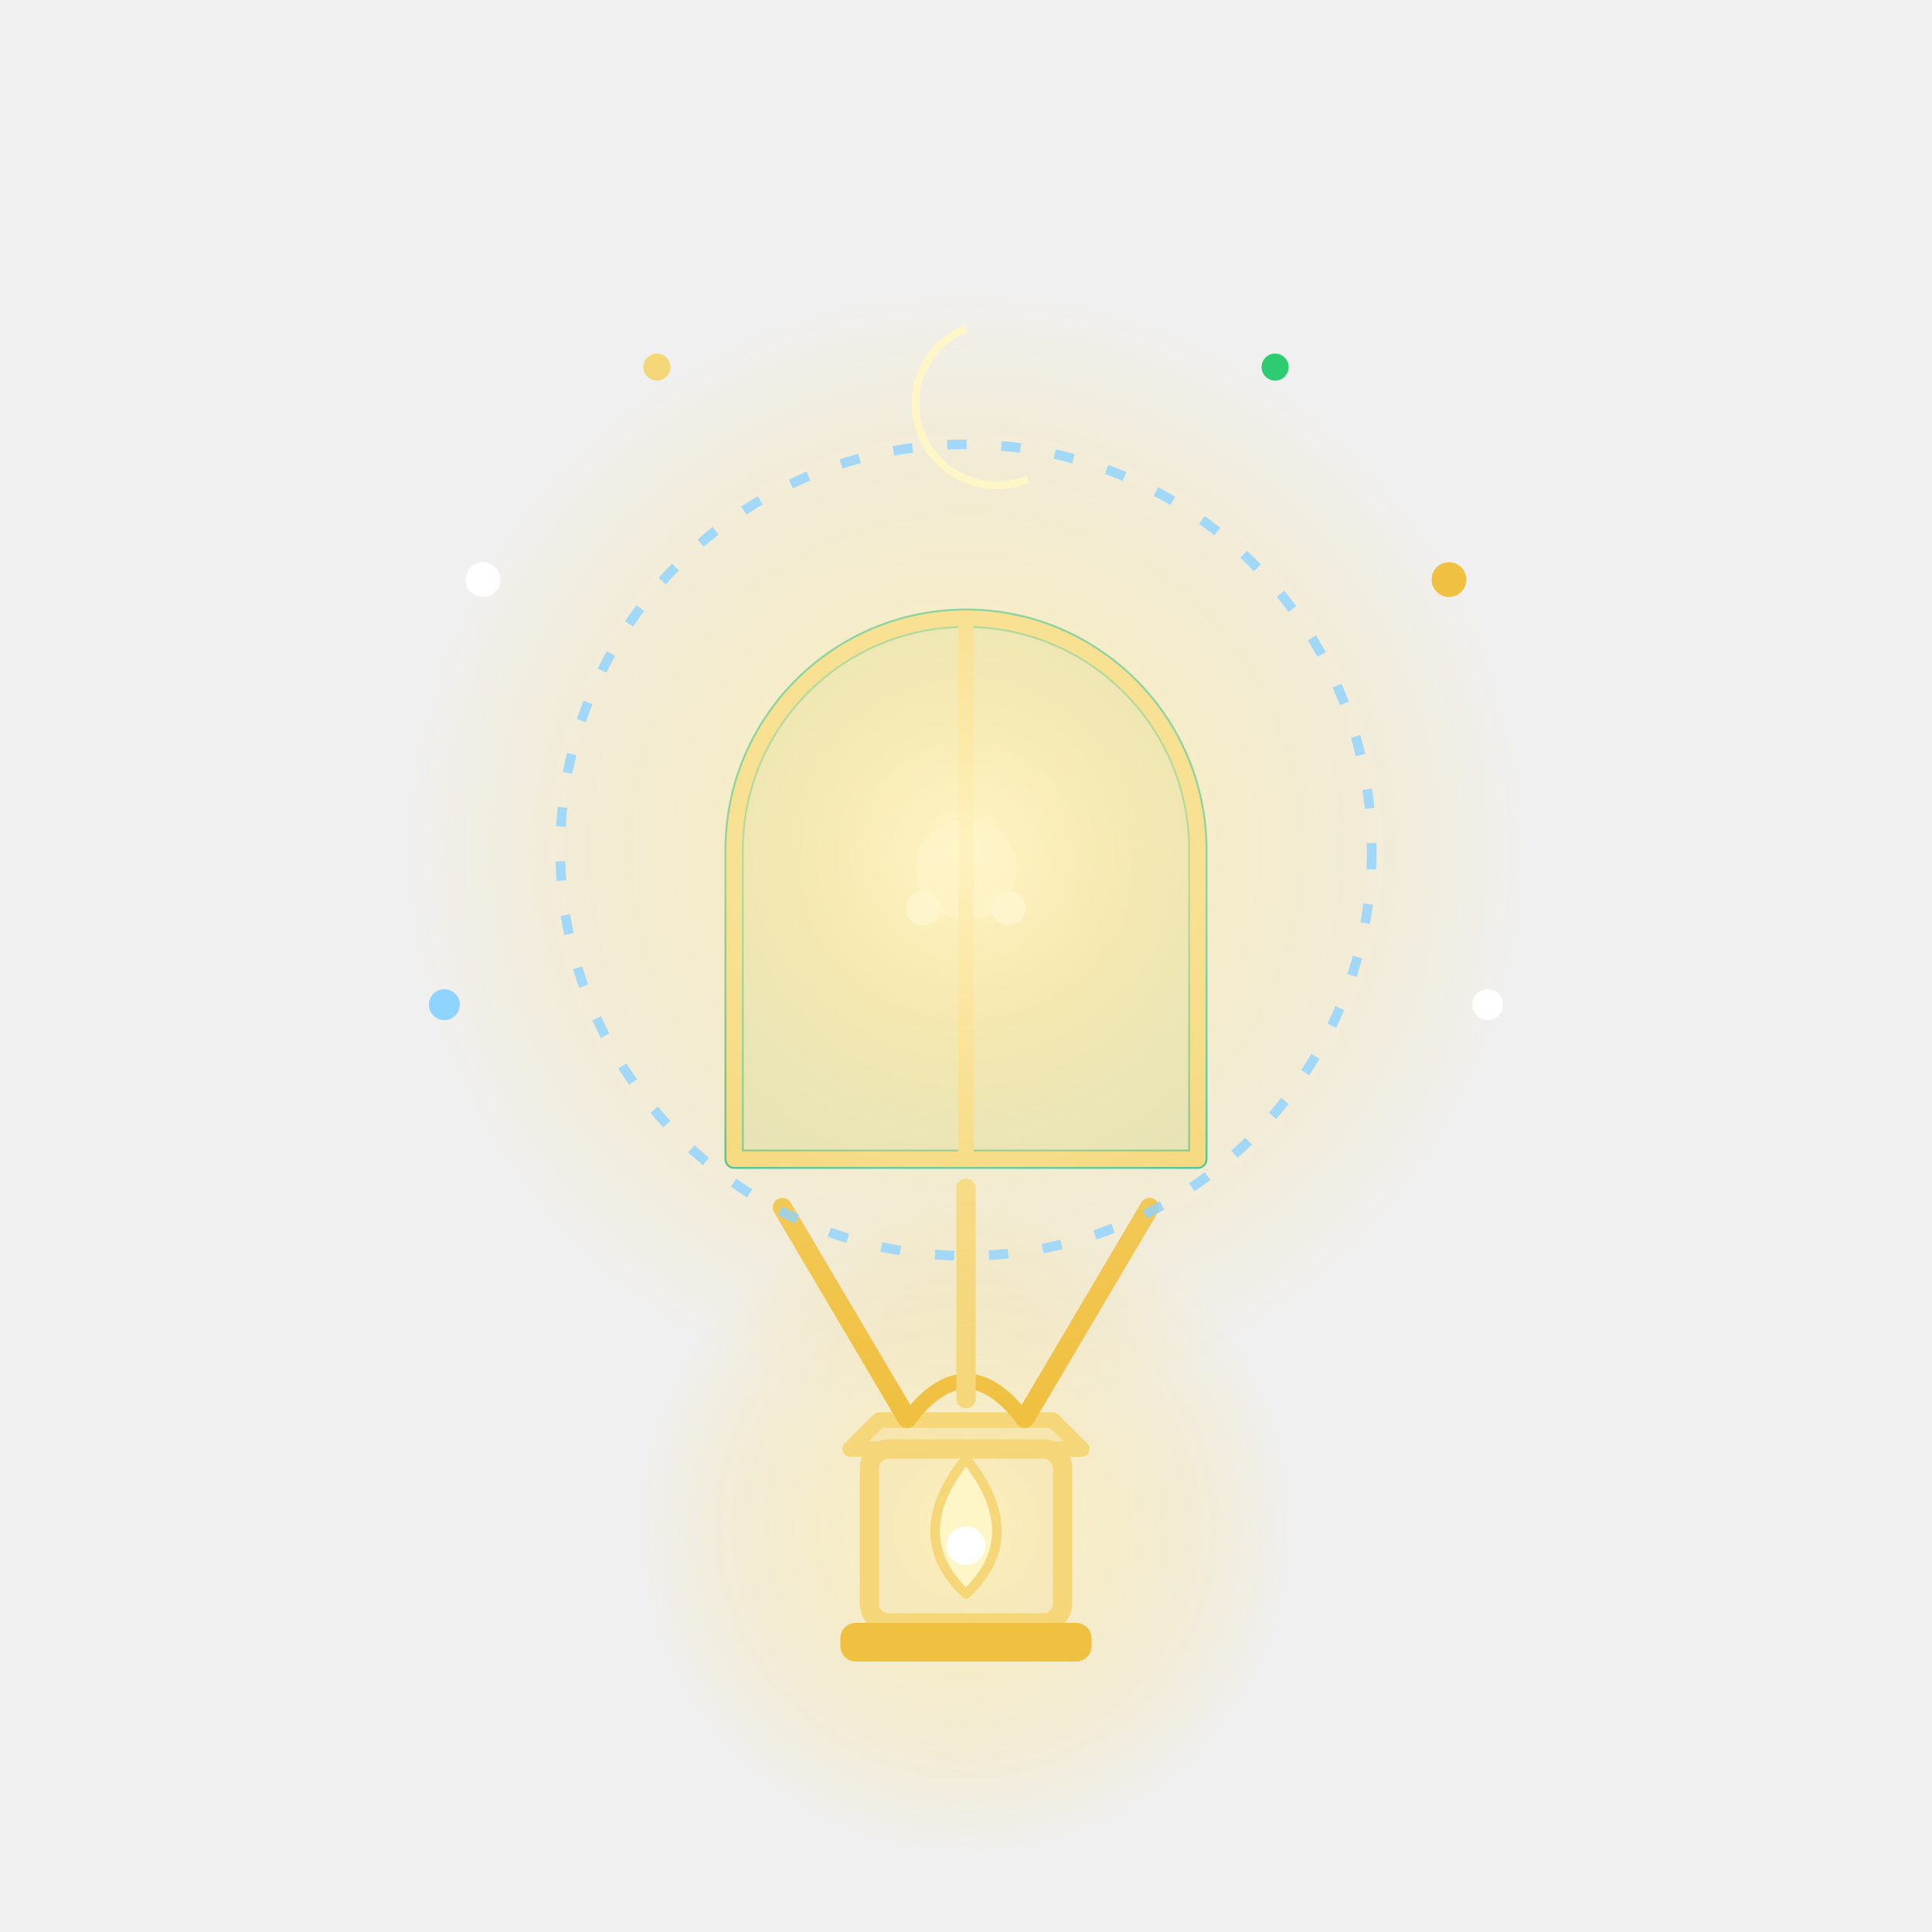
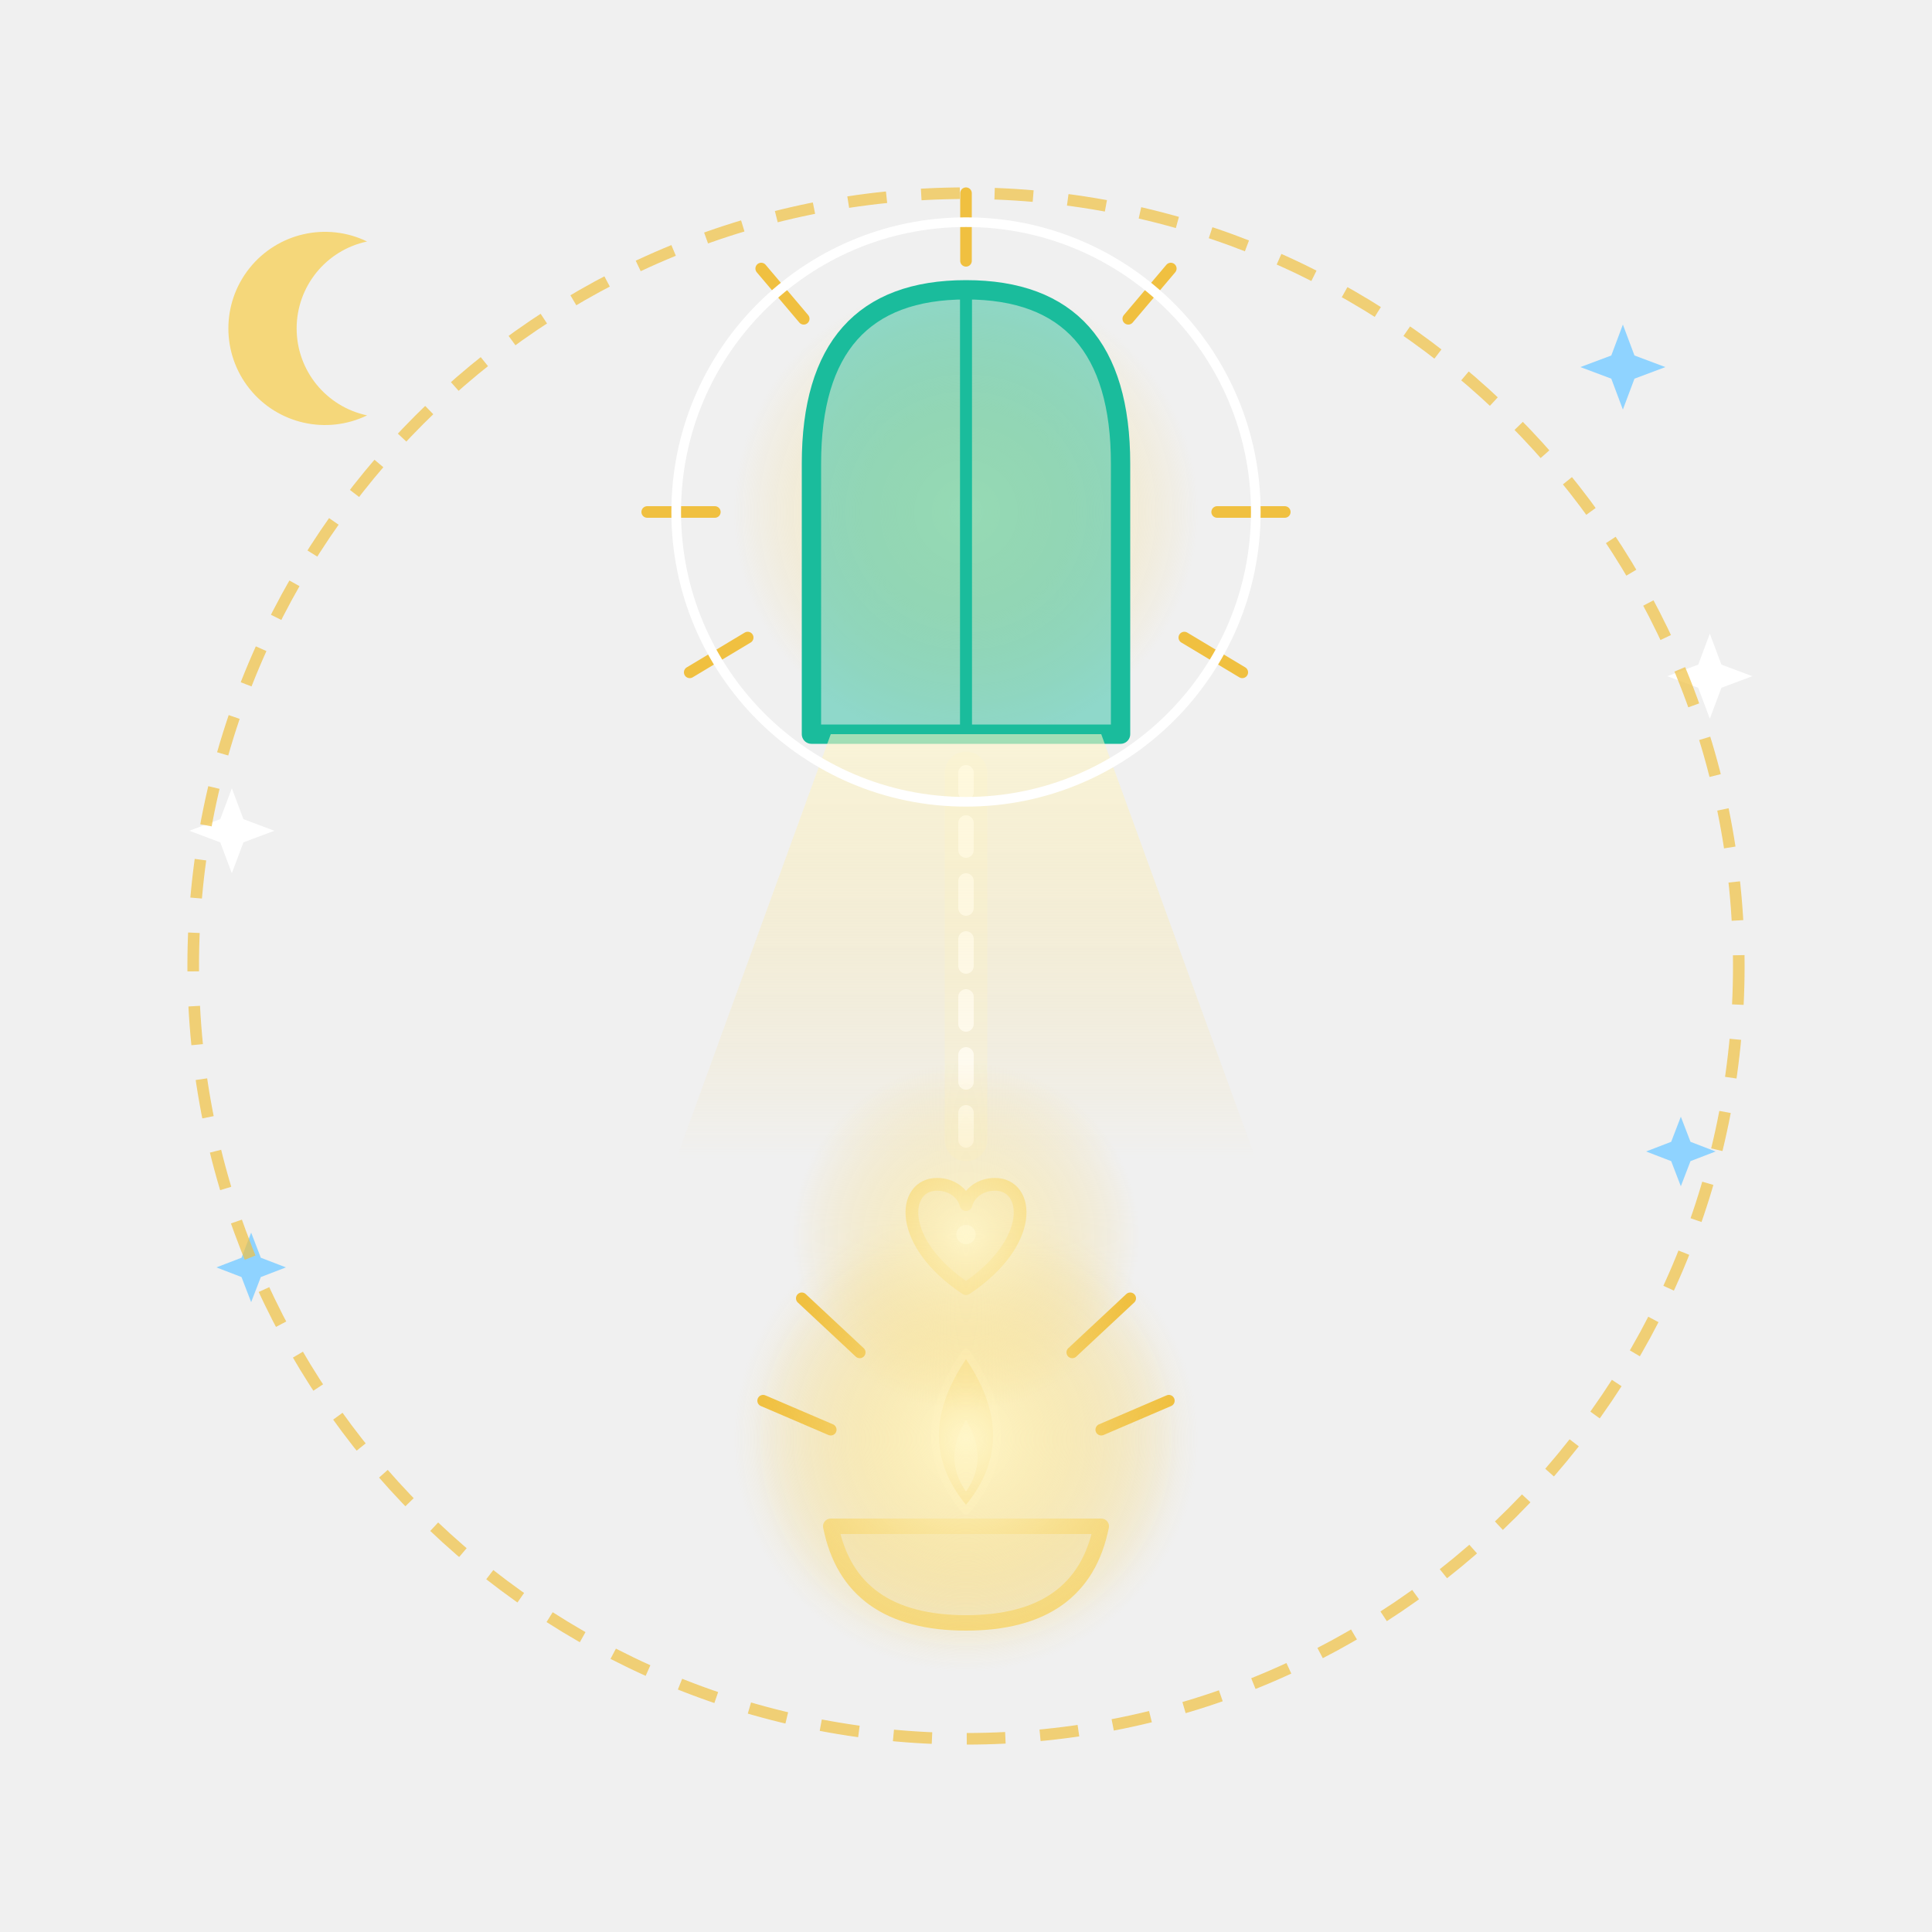
<svg xmlns="http://www.w3.org/2000/svg" viewBox="0 0 1000 1000">
  <defs>
    <radialGradient id="svg6-glow" cx="50%" cy="50%" r="50%">
      <stop offset="0" stop-color="#fff6c8" stop-opacity="0.9" />
      <stop offset="1" stop-color="#f5d77a" stop-opacity="0" />
    </radialGradient>
+     <linearGradient id="svg6-spill" x1="0" y1="0" x2="0" y2="1">
+       <stop offset="0" stop-color="#fff6c8" stop-opacity="0.6" />
+       <stop offset="1" stop-color="#f5d77a" stop-opacity="0" />
+     </linearGradient>
    <style>
-       /* Stage 1 (0-2s): a small lamp (a small deed with a pure intention) */
+       /* ===== ১০ stage, ৬ সেকেন্ড লুপ: প্রতি stage = ১০% = ০.৬ সেকেন্ড ===== */
+ 
+       /* Stage 1 (0-10%): ছোট প্রদীপ — ছোট আমল, সবসময় দৃশ্যমান */
      @keyframes svg6-k1 {
-         0%   { transform: scale(0.65); opacity: 0.7; }
-         30%  { transform: scale(1);    opacity: 1; }
-         90%  { transform: scale(1);    opacity: 1; }
-         100% { transform: scale(0.65); opacity: 0.7; }
+         0%   { transform: scale(0.6); opacity: 0.7; }
+         8%   { transform: scale(1);   opacity: 1; }
+         96%  { transform: scale(1);   opacity: 1; }
+         100% { transform: scale(0.6); opacity: 0.7; }
      }
-       /* Stage 2 (2-4s): its light rises to a closed gate */
-       @keyframes svg6-k2 {
-         0%, 30%  { opacity: 0; }
-         42%, 88% { opacity: 1; }
-         100%     { opacity: 0; }
-       }
-       @keyframes svg6-draw {
-         0%, 30%   { stroke-dashoffset: 1; }
-         46%, 100% { stroke-dashoffset: 0; }
-       }
-       @keyframes svg6-openL {
-         0%, 63%   { transform: scaleX(1); }
-         82%, 100% { transform: scaleX(0.12); }
-       }
-       @keyframes svg6-inner {
-         0%, 60%   { opacity: 0; }
-         78%, 100% { opacity: 1; }
-       }
-       /* Stage 3 (4-6s): the gate opens, light and salvation */
-       @keyframes svg6-k3 {
-         0%, 63%  { opacity: 0; }
-         75%, 88% { opacity: 1; }
-         100%     { opacity: 0; }
-       }
-       @keyframes svg6-flicker {
-         0%, 100% { transform: scale(0.92); }
-         50%      { transform: scale(1.08); }
-       }
-       @keyframes svg6-pulse {
-         0%, 100% { transform: scale(0.9); opacity: 0.55; }
-         50%      { transform: scale(1.1); opacity: 1; }
-       }
-       @keyframes svg6-twinkle {
-         0%, 100% { opacity: 0.2; transform: scale(0.7); }
-         50%      { opacity: 1;   transform: scale(1.2); }
-       }
-       @keyframes svg6-spin { from { transform: rotate(0deg); } to { transform: rotate(360deg); } }
+       /* Stage 2..10: নিজের stage-এ ফোটে, ৯৬% থেকে ১০০% এ মিলিয়ে যায় */
+       @keyframes svg6-k2  { 0%, 10% { opacity: 0; } 14%, 96% { opacity: 1; } 100% { opacity: 0; } }
+       @keyframes svg6-k3  { 0%, 20% { opacity: 0; } 24%, 96% { opacity: 1; } 100% { opacity: 0; } }
+       @keyframes svg6-k4  { 0%, 30% { opacity: 0; } 34%, 96% { opacity: 1; } 100% { opacity: 0; } }
+       @keyframes svg6-k5  { 0%, 40% { opacity: 0; } 44%, 96% { opacity: 1; } 100% { opacity: 0; } }
+       @keyframes svg6-k6  { 0%, 50% { opacity: 0; } 54%, 96% { opacity: 1; } 100% { opacity: 0; } }
+       @keyframes svg6-k7  { 0%, 60% { opacity: 0; } 64%, 96% { opacity: 1; } 100% { opacity: 0; } }
+       @keyframes svg6-k8  { 0%, 70% { opacity: 0; } 74%, 96% { opacity: 1; } 100% { opacity: 0; } }
+       @keyframes svg6-k9  { 0%, 80% { opacity: 0; } 84%, 96% { opacity: 1; } 100% { opacity: 0; } }
+       @keyframes svg6-k10 { 0%, 90% { opacity: 0; } 94%, 96% { opacity: 1; } 100% { opacity: 0; } }

-       .svg6-s1 { animation: svg6-k1 6s ease-in-out infinite; transform-origin: 500px 840px; }
-       .svg6-s2 { animation: svg6-k2 6s ease-in-out infinite; }
-       .svg6-s3 { animation: svg6-k3 6s ease-in-out infinite; }
+       /* শিখার কাঁপন */
+       @keyframes svg6-flick { 0%, 100% { transform: scale(1, 1); } 50% { transform: scale(0.92, 1.08); } }

-       .svg6-halo1 { animation: svg6-pulse 3s ease-in-out infinite; transform-origin: 500px 790px; }
-       .svg6-flame { animation: svg6-flicker 2s ease-in-out infinite; transform-origin: 500px 800px; }
+       /* নিয়তের হৃদয় ভাসে */
+       @keyframes svg6-float { 0%, 100% { transform: translateY(-8px); } 50% { transform: translateY(8px); } }

-       .svg6-ray1 { stroke-dasharray: 1; stroke-dashoffset: 1; animation: svg6-draw 6s ease-in-out infinite; }
-       .svg6-ray2 { stroke-dasharray: 1; stroke-dashoffset: 1; animation: svg6-draw 6s ease-in-out infinite; }
-       .svg6-ray3 { stroke-dasharray: 1; stroke-dashoffset: 1; animation: svg6-draw 6s ease-in-out infinite; }
+       /* আলোর ধারা ওপরে ওঠে (৩০ একক = এক পুনরাবৃত্তি) */
+       @keyframes svg6-dash { from { stroke-dashoffset: 0; } to { stroke-dashoffset: -30; } }
+ 
+       /* দরজা খোলে: stage 6 (৫০%–৬২%) */
+       @keyframes svg6-openL { 0%, 50% { transform: scaleX(1); } 62%, 100% { transform: scaleX(0.15); } }
+       @keyframes svg6-openR { 0%, 50% { transform: scaleX(1); } 62%, 100% { transform: scaleX(0.15); } }
+       /* দরজার ভেতরের আলো দরজা খোলার সঙ্গে ফোটে */
+       @keyframes svg6-inner { 0%, 50% { opacity: 0; } 62%, 96% { opacity: 1; } 100% { opacity: 0; } }
+ 
+       /* ছোট বাড়তি অ্যানিমেশন (৬ সেকেন্ডে সমান ভাগ হয়) */
+       @keyframes svg6-twinkle { 0%, 100% { opacity: 0.45; } 50% { opacity: 1; } }
+       @keyframes svg6-pulse   { 0%, 100% { opacity: 0.55; } 50% { opacity: 1; } }
+       @keyframes svg6-spin    { from { transform: rotate(0deg); } to { transform: rotate(360deg); } }
+ 
+       .svg6-s1  { animation: svg6-k1 6s ease-in-out infinite; transform-origin: 500px 780px; }
+       .svg6-s2  { animation: svg6-k2 6s ease-in-out infinite; }
+       .svg6-s3  { animation: svg6-k3 6s ease-in-out infinite; }
+       .svg6-s4  { animation: svg6-k4 6s ease-in-out infinite; }
+       .svg6-s5  { animation: svg6-k5 6s ease-in-out infinite; }
+       .svg6-s6  { animation: svg6-k6 6s ease-in-out infinite; }
+       .svg6-s7  { animation: svg6-k7 6s ease-in-out infinite; }
+       .svg6-s8  { animation: svg6-k8 6s ease-in-out infinite; }
+       .svg6-s9  { animation: svg6-k9 6s ease-in-out infinite; }
+       .svg6-s10 { animation: svg6-k10 6s ease-in-out infinite; }
+ 
+       .svg6-flame { animation: svg6-flick 2s ease-in-out infinite; transform-origin: 500px 780px; }
+       .svg6-float { animation: svg6-float 3s ease-in-out infinite; }
+       .svg6-beam  { stroke-dasharray: 14 16; animation: svg6-dash 1.5s linear infinite; }
+       .svg6-leafL { animation: svg6-openL 6s ease-in-out infinite; transform-origin: 420px 265px; }
+       .svg6-leafR { animation: svg6-openR 6s ease-in-out infinite; transform-origin: 580px 265px; }
      .svg6-inner { animation: svg6-inner 6s ease-in-out infinite; }
-       .svg6-leafL { animation: svg6-openL 6s ease-in-out infinite; transform-origin: 380px 440px; }
-       .svg6-leafR { animation: svg6-openL 6s ease-in-out infinite; transform-origin: 620px 440px; }

-       .svg6-halo3 { animation: svg6-pulse 3s ease-in-out infinite; transform-origin: 500px 440px; }
-       .svg6-ring  { animation: svg6-spin 6s linear infinite; transform-origin: 500px 440px; }
-       .svg6-moon  { animation: svg6-pulse 3s ease-in-out infinite; transform-origin: 500px 215px; }
-       .svg6-sp1 { animation: svg6-twinkle 2s ease-in-out infinite;       transform-origin: 250px 300px; }
-       .svg6-sp2 { animation: svg6-twinkle 2s ease-in-out infinite -0.7s; transform-origin: 750px 300px; }
-       .svg6-sp3 { animation: svg6-twinkle 3s ease-in-out infinite -1.4s; transform-origin: 230px 520px; }
-       .svg6-sp4 { animation: svg6-twinkle 3s ease-in-out infinite -0.5s; transform-origin: 770px 520px; }
-       .svg6-sp5 { animation: svg6-twinkle 2s ease-in-out infinite -1.2s; transform-origin: 340px 190px; }
-       .svg6-sp6 { animation: svg6-twinkle 2s ease-in-out infinite -0.3s; transform-origin: 660px 190px; }
+       .svg6-ray   { animation: svg6-twinkle 3s ease-in-out infinite; }
+       .svg6-halo  { animation: svg6-pulse 2s ease-in-out infinite; }
+       .svg6-star  { animation: svg6-twinkle 2s ease-in-out infinite; }
+       .svg6-star2 { animation: svg6-twinkle 2s ease-in-out infinite; animation-delay: -1s; }
+       .svg6-ring  { animation: svg6-spin 6s linear infinite; transform-origin: 500px 500px; }
    </style>
  </defs>
  <g class="svg6-s1">
-     <circle class="svg6-halo1" cx="500" cy="790" r="170" fill="url(#svg6-glow)" />
-     <path d="M455 735 L545 735 L560 750 L440 750 Z" fill="#f5d77a" fill-opacity="0.35" stroke="#f5d77a" stroke-width="8" stroke-linejoin="round" />
-     <rect x="450" y="750" width="100" height="90" rx="10" fill="#f5d77a" fill-opacity="0.18" stroke="#f5d77a" stroke-width="10" />
-     <rect x="435" y="840" width="130" height="20" rx="8" fill="#f0c040" />
-     <path d="M470 735 Q500 695 530 735" fill="none" stroke="#f0c040" stroke-width="8" stroke-linecap="round" />
+     <path d="M430 790 L570 790 Q560 840 500 840 Q440 840 430 790 Z" fill="#f5d77a" fill-opacity="0.3" stroke="#f5d77a" stroke-width="8" stroke-linejoin="round" />
    <g class="svg6-flame">
-       <path d="M500 825 Q468 795 500 755 Q532 795 500 825 Z" fill="#fff6c8" stroke="#f5d77a" stroke-width="5" stroke-linejoin="round" />
-       <circle cx="500" cy="800" r="10" fill="#ffffff" />
+       <path d="M500 700 Q468 745 500 782 Q532 745 500 700 Z" fill="#f0c040" stroke="#ffffff" stroke-width="4" stroke-linejoin="round" />
+       <path d="M500 735 Q488 755 500 772 Q512 755 500 735 Z" fill="#ffffff" />
    </g>
  </g>
  <g class="svg6-s2">
-     <path class="svg6-ray1" pathLength="1" d="M500 725 L500 615" fill="none" stroke="#f5d77a" stroke-width="10" stroke-linecap="round" />
-     <path class="svg6-ray2" pathLength="1" d="M470 735 L405 625" fill="none" stroke="#f0c040" stroke-width="10" stroke-linecap="round" />
-     <path class="svg6-ray3" pathLength="1" d="M530 735 L595 625" fill="none" stroke="#f0c040" stroke-width="10" stroke-linecap="round" />
-     <path d="M380 600 L380 440 A120 120 0 0 1 620 440 L620 600 Z" fill="#1abc9c" fill-opacity="0.12" stroke="#1abc9c" stroke-width="10" stroke-linejoin="round" />
-     <g class="svg6-inner">
-       <circle cx="500" cy="450" r="130" fill="url(#svg6-glow)" />
-       <circle cx="500" cy="450" r="26" fill="#ffffff" />
-     </g>
-     <g class="svg6-leafL">
-       <path d="M380 600 L380 440 A120 120 0 0 1 500 320 L500 600 Z" fill="#f5d77a" fill-opacity="0.3" stroke="#f5d77a" stroke-width="8" stroke-linejoin="round" />
-       <circle cx="478" cy="470" r="9" fill="#ffffff" />
-     </g>
-     <g class="svg6-leafR">
-       <path d="M500 320 A120 120 0 0 1 620 440 L620 600 L500 600 Z" fill="#f5d77a" fill-opacity="0.3" stroke="#f5d77a" stroke-width="8" stroke-linejoin="round" />
-       <circle cx="522" cy="470" r="9" fill="#ffffff" />
+     <circle class="svg6-halo" cx="500" cy="745" r="120" fill="url(#svg6-glow)" />
+     <g stroke="#f0c040" stroke-width="6" stroke-linecap="round">
+       <line class="svg6-ray" x1="430" y1="740" x2="395" y2="725" />
+       <line class="svg6-ray" x1="570" y1="740" x2="605" y2="725" />
+       <line class="svg6-ray" x1="445" y1="700" x2="415" y2="672" />
+       <line class="svg6-ray" x1="555" y1="700" x2="585" y2="672" />
    </g>
  </g>
  <g class="svg6-s3">
-     <circle class="svg6-halo3" cx="500" cy="440" r="290" fill="url(#svg6-glow)" />
-     <g class="svg6-ring">
-       <circle cx="500" cy="440" r="210" fill="none" stroke="#8fd3ff" stroke-width="5" stroke-dasharray="10 18" opacity="0.8" />
+     <g class="svg6-float">
+       <path transform="translate(500 640) scale(0.3) translate(-500 -260)" d="M500 350 C380 270 390 170 450 170 C475 170 495 185 500 205 C505 185 525 170 550 170 C610 170 620 270 500 350 Z" fill="#f5d77a" fill-opacity="0.35" stroke="#f5d77a" stroke-width="22" stroke-linejoin="round" />
+       <circle cx="500" cy="639" r="5" fill="#ffffff" />
    </g>
-     <g class="svg6-moon">
-       <path d="M500 170 A42 42 0 1 0 532 248 A34 34 0 1 1 500 170 Z" fill="#f0c040" stroke="#fff6c8" stroke-width="4" />
+   </g>
+   <g class="svg6-s4">
+     <line x1="500" y1="590" x2="500" y2="400" stroke="#fff6c8" stroke-width="22" stroke-linecap="round" opacity="0.25" />
+     <line class="svg6-beam" x1="500" y1="590" x2="500" y2="400" stroke="#ffffff" stroke-width="8" stroke-linecap="round" />
+   </g>
+   <g class="svg6-s5">
+     <circle class="svg6-inner" cx="500" cy="265" r="120" fill="url(#svg6-glow)" />
+     <path class="svg6-leafL" d="M420 380 L420 240 Q420 150 500 150 L500 380 Z" fill="#1abc9c" fill-opacity="0.45" stroke="#1abc9c" stroke-width="6" stroke-linejoin="round" />
+     <path class="svg6-leafR" d="M580 380 L580 240 Q580 150 500 150 L500 380 Z" fill="#1abc9c" fill-opacity="0.45" stroke="#1abc9c" stroke-width="6" stroke-linejoin="round" />
+     <path d="M420 380 L420 240 Q420 150 500 150 Q580 150 580 240 L580 380 Z" fill="none" stroke="#1abc9c" stroke-width="10" stroke-linejoin="round" />
+   </g>
+   <g class="svg6-s6">
+     <g stroke="#f0c040" stroke-width="6" stroke-linecap="round">
+       <line class="svg6-ray" x1="500" y1="135" x2="500" y2="100" />
+       <line class="svg6-ray" x1="584" y1="165" x2="606" y2="139" />
+       <line class="svg6-ray" x1="416" y1="165" x2="394" y2="139" />
+       <line class="svg6-ray" x1="630" y1="265" x2="665" y2="265" />
+       <line class="svg6-ray" x1="370" y1="265" x2="335" y2="265" />
+       <line class="svg6-ray" x1="613" y1="330" x2="643" y2="348" />
+       <line class="svg6-ray" x1="387" y1="330" x2="357" y2="348" />
    </g>
-     <circle class="svg6-sp1" cx="250" cy="300" r="9" fill="#ffffff" />
-     <circle class="svg6-sp2" cx="750" cy="300" r="9" fill="#f0c040" />
-     <circle class="svg6-sp3" cx="230" cy="520" r="8" fill="#8fd3ff" />
-     <circle class="svg6-sp4" cx="770" cy="520" r="8" fill="#ffffff" />
-     <circle class="svg6-sp5" cx="340" cy="190" r="7" fill="#f5d77a" />
-     <circle class="svg6-sp6" cx="660" cy="190" r="7" fill="#2ecc71" />
+   </g>
+   <g class="svg6-s7">
+     <path d="M430 380 L570 380 L650 600 L350 600 Z" fill="url(#svg6-spill)" />
+   </g>
+   <g class="svg6-s8">
+     <circle class="svg6-halo" cx="500" cy="745" r="110" fill="url(#svg6-glow)" />
+     <circle class="svg6-halo" cx="500" cy="640" r="90" fill="url(#svg6-glow)" />
+   </g>
+   <g class="svg6-s9">
+     <path transform="translate(-340 0)" d="M530 125 A50 50 0 1 0 530 215 A46 46 0 0 1 530 125 Z" fill="#f5d77a" />
+     <path class="svg6-star" d="M840 168 L846 184 L862 190 L846 196 L840 212 L834 196 L818 190 L834 184 Z" fill="#8fd3ff" />
+     <path class="svg6-star2" d="M885 328 L891 344 L907 350 L891 356 L885 372 L879 356 L863 350 L879 344 Z" fill="#ffffff" />
+     <path class="svg6-star2" d="M120 408 L126 424 L142 430 L126 436 L120 452 L114 436 L98 430 L114 424 Z" fill="#ffffff" />
+     <path class="svg6-star" d="M870 578 L875 591 L888 596 L875 601 L870 614 L865 601 L852 596 L865 591 Z" fill="#8fd3ff" />
+     <path class="svg6-star" d="M130 638 L135 651 L148 656 L135 661 L130 674 L125 661 L112 656 L125 651 Z" fill="#8fd3ff" />
+   </g>
+   <g class="svg6-s10">
+     <circle class="svg6-ring" cx="500" cy="500" r="400" fill="none" stroke="#f0c040" stroke-width="6" stroke-dasharray="20 18" opacity="0.7" />
+     <circle class="svg6-halo" cx="500" cy="265" r="150" fill="none" stroke="#ffffff" stroke-width="5" />
  </g>
</svg>
